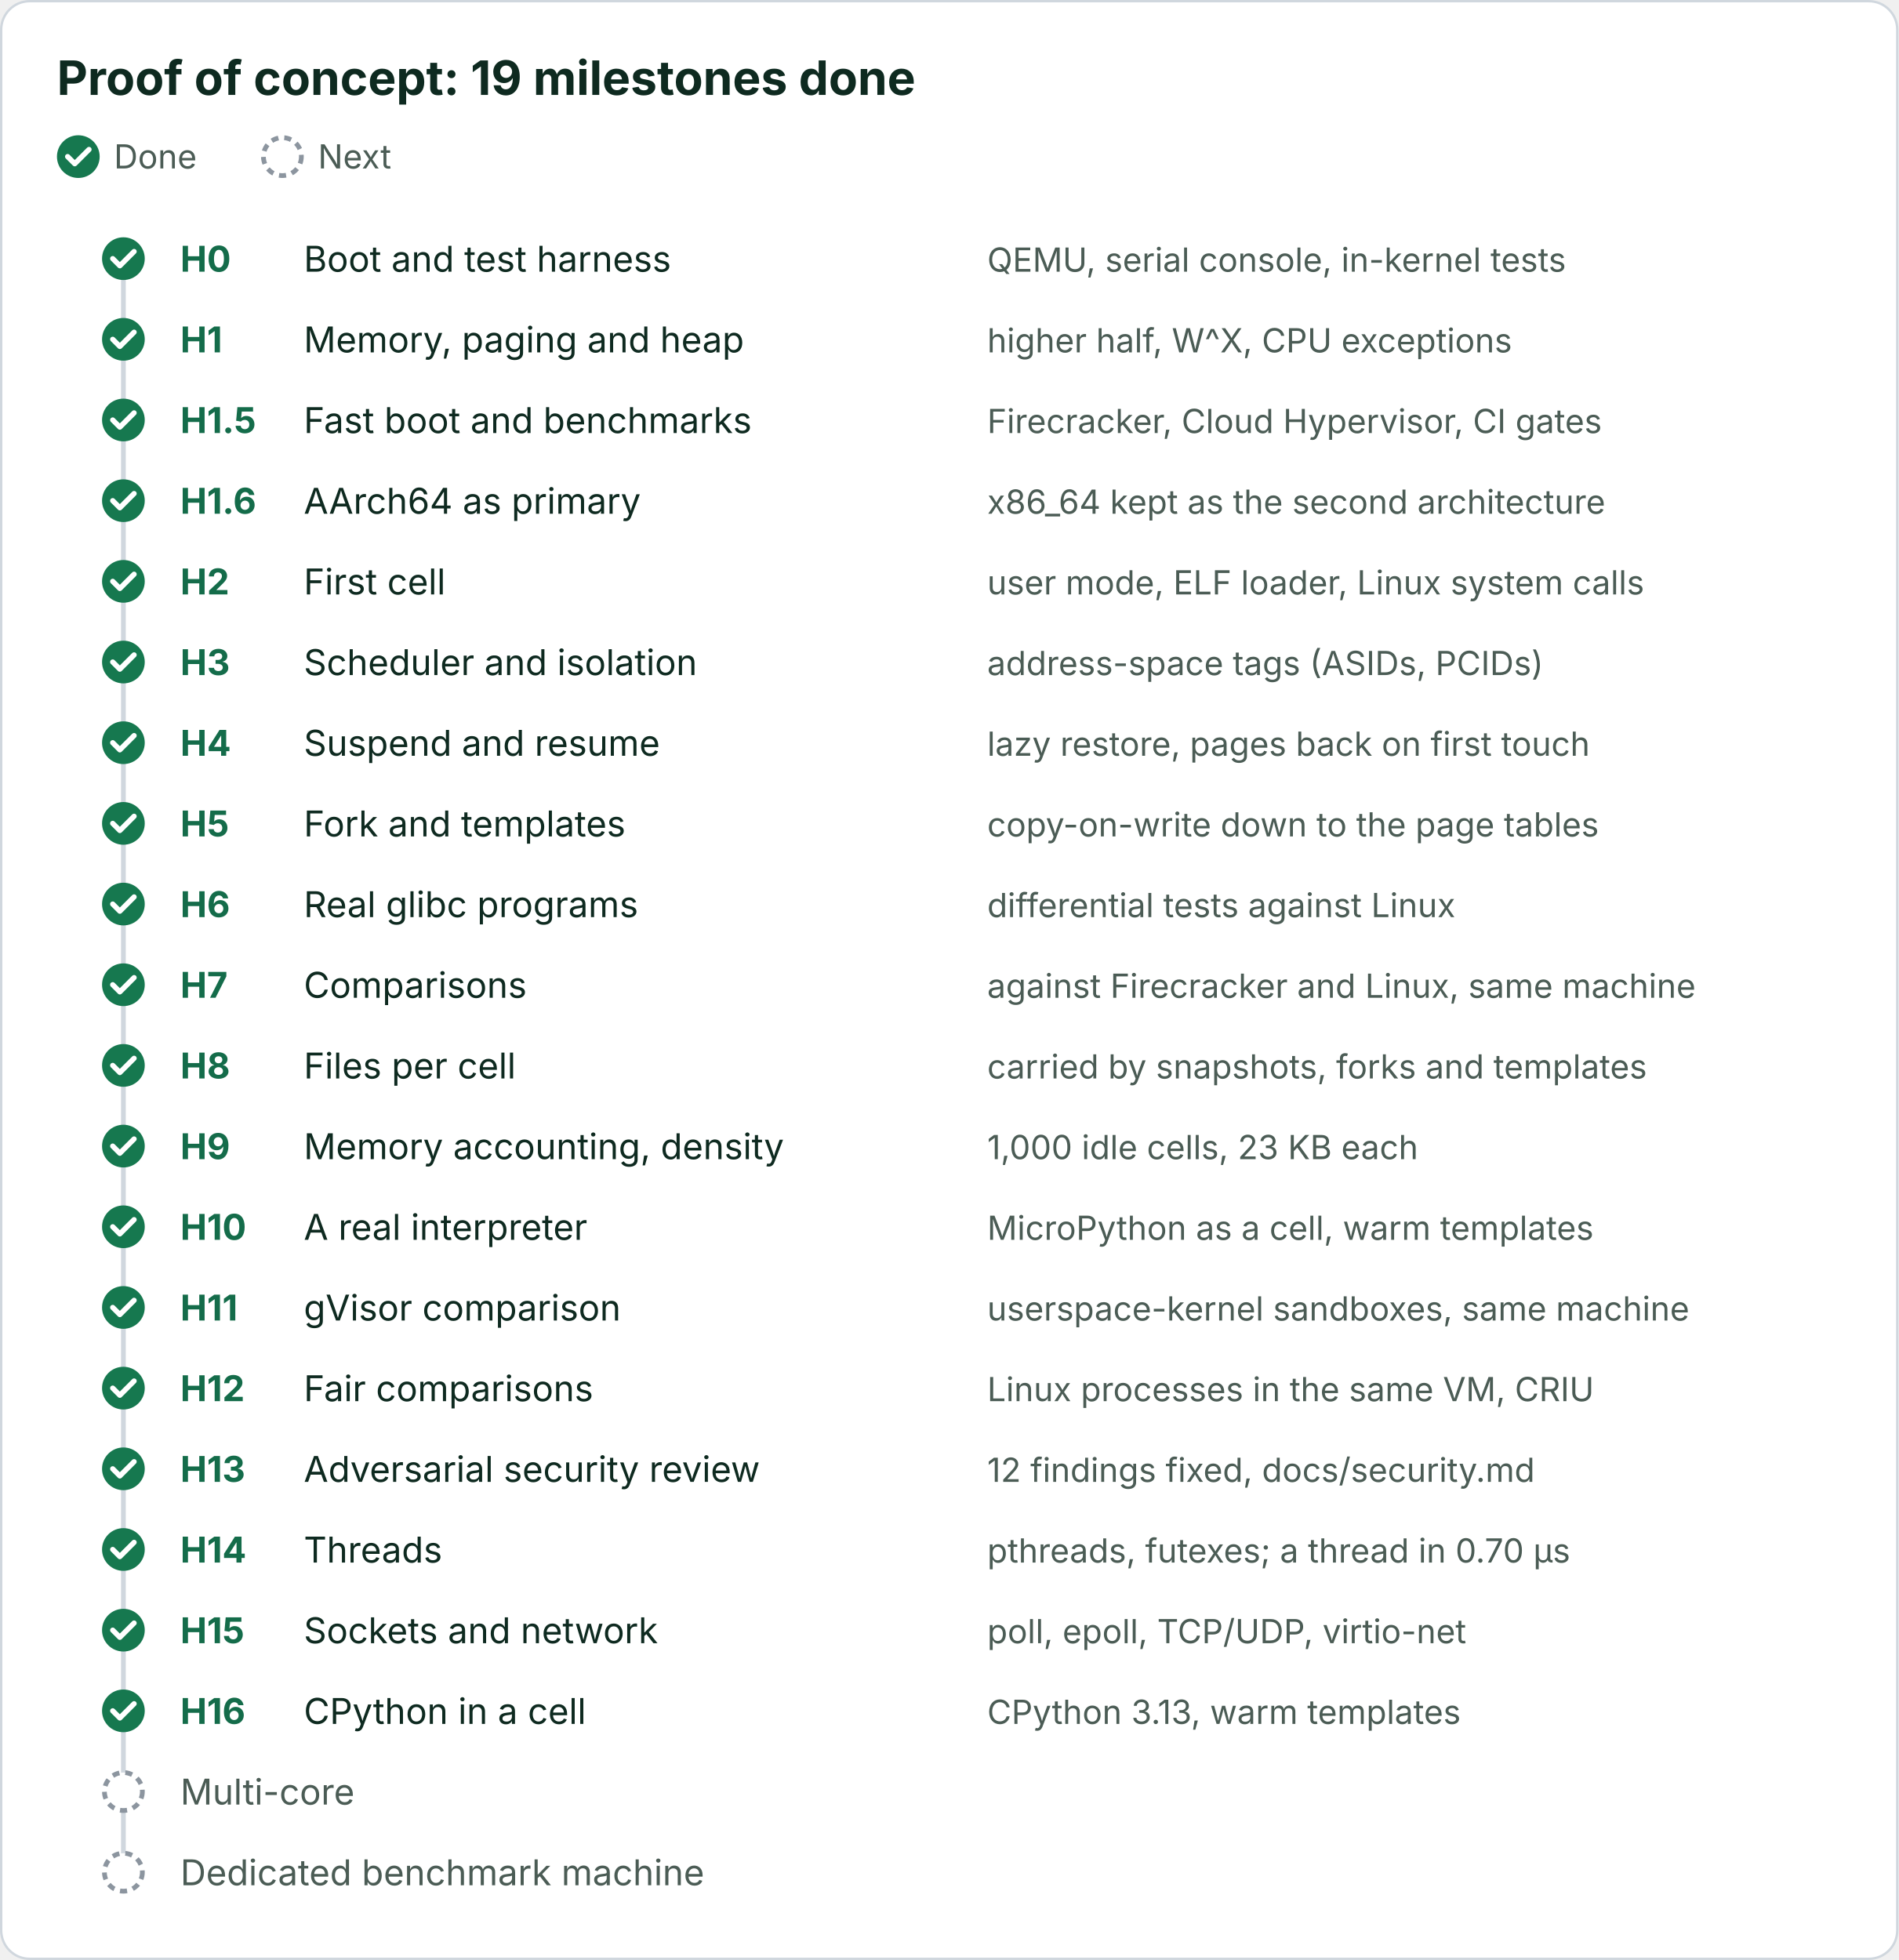
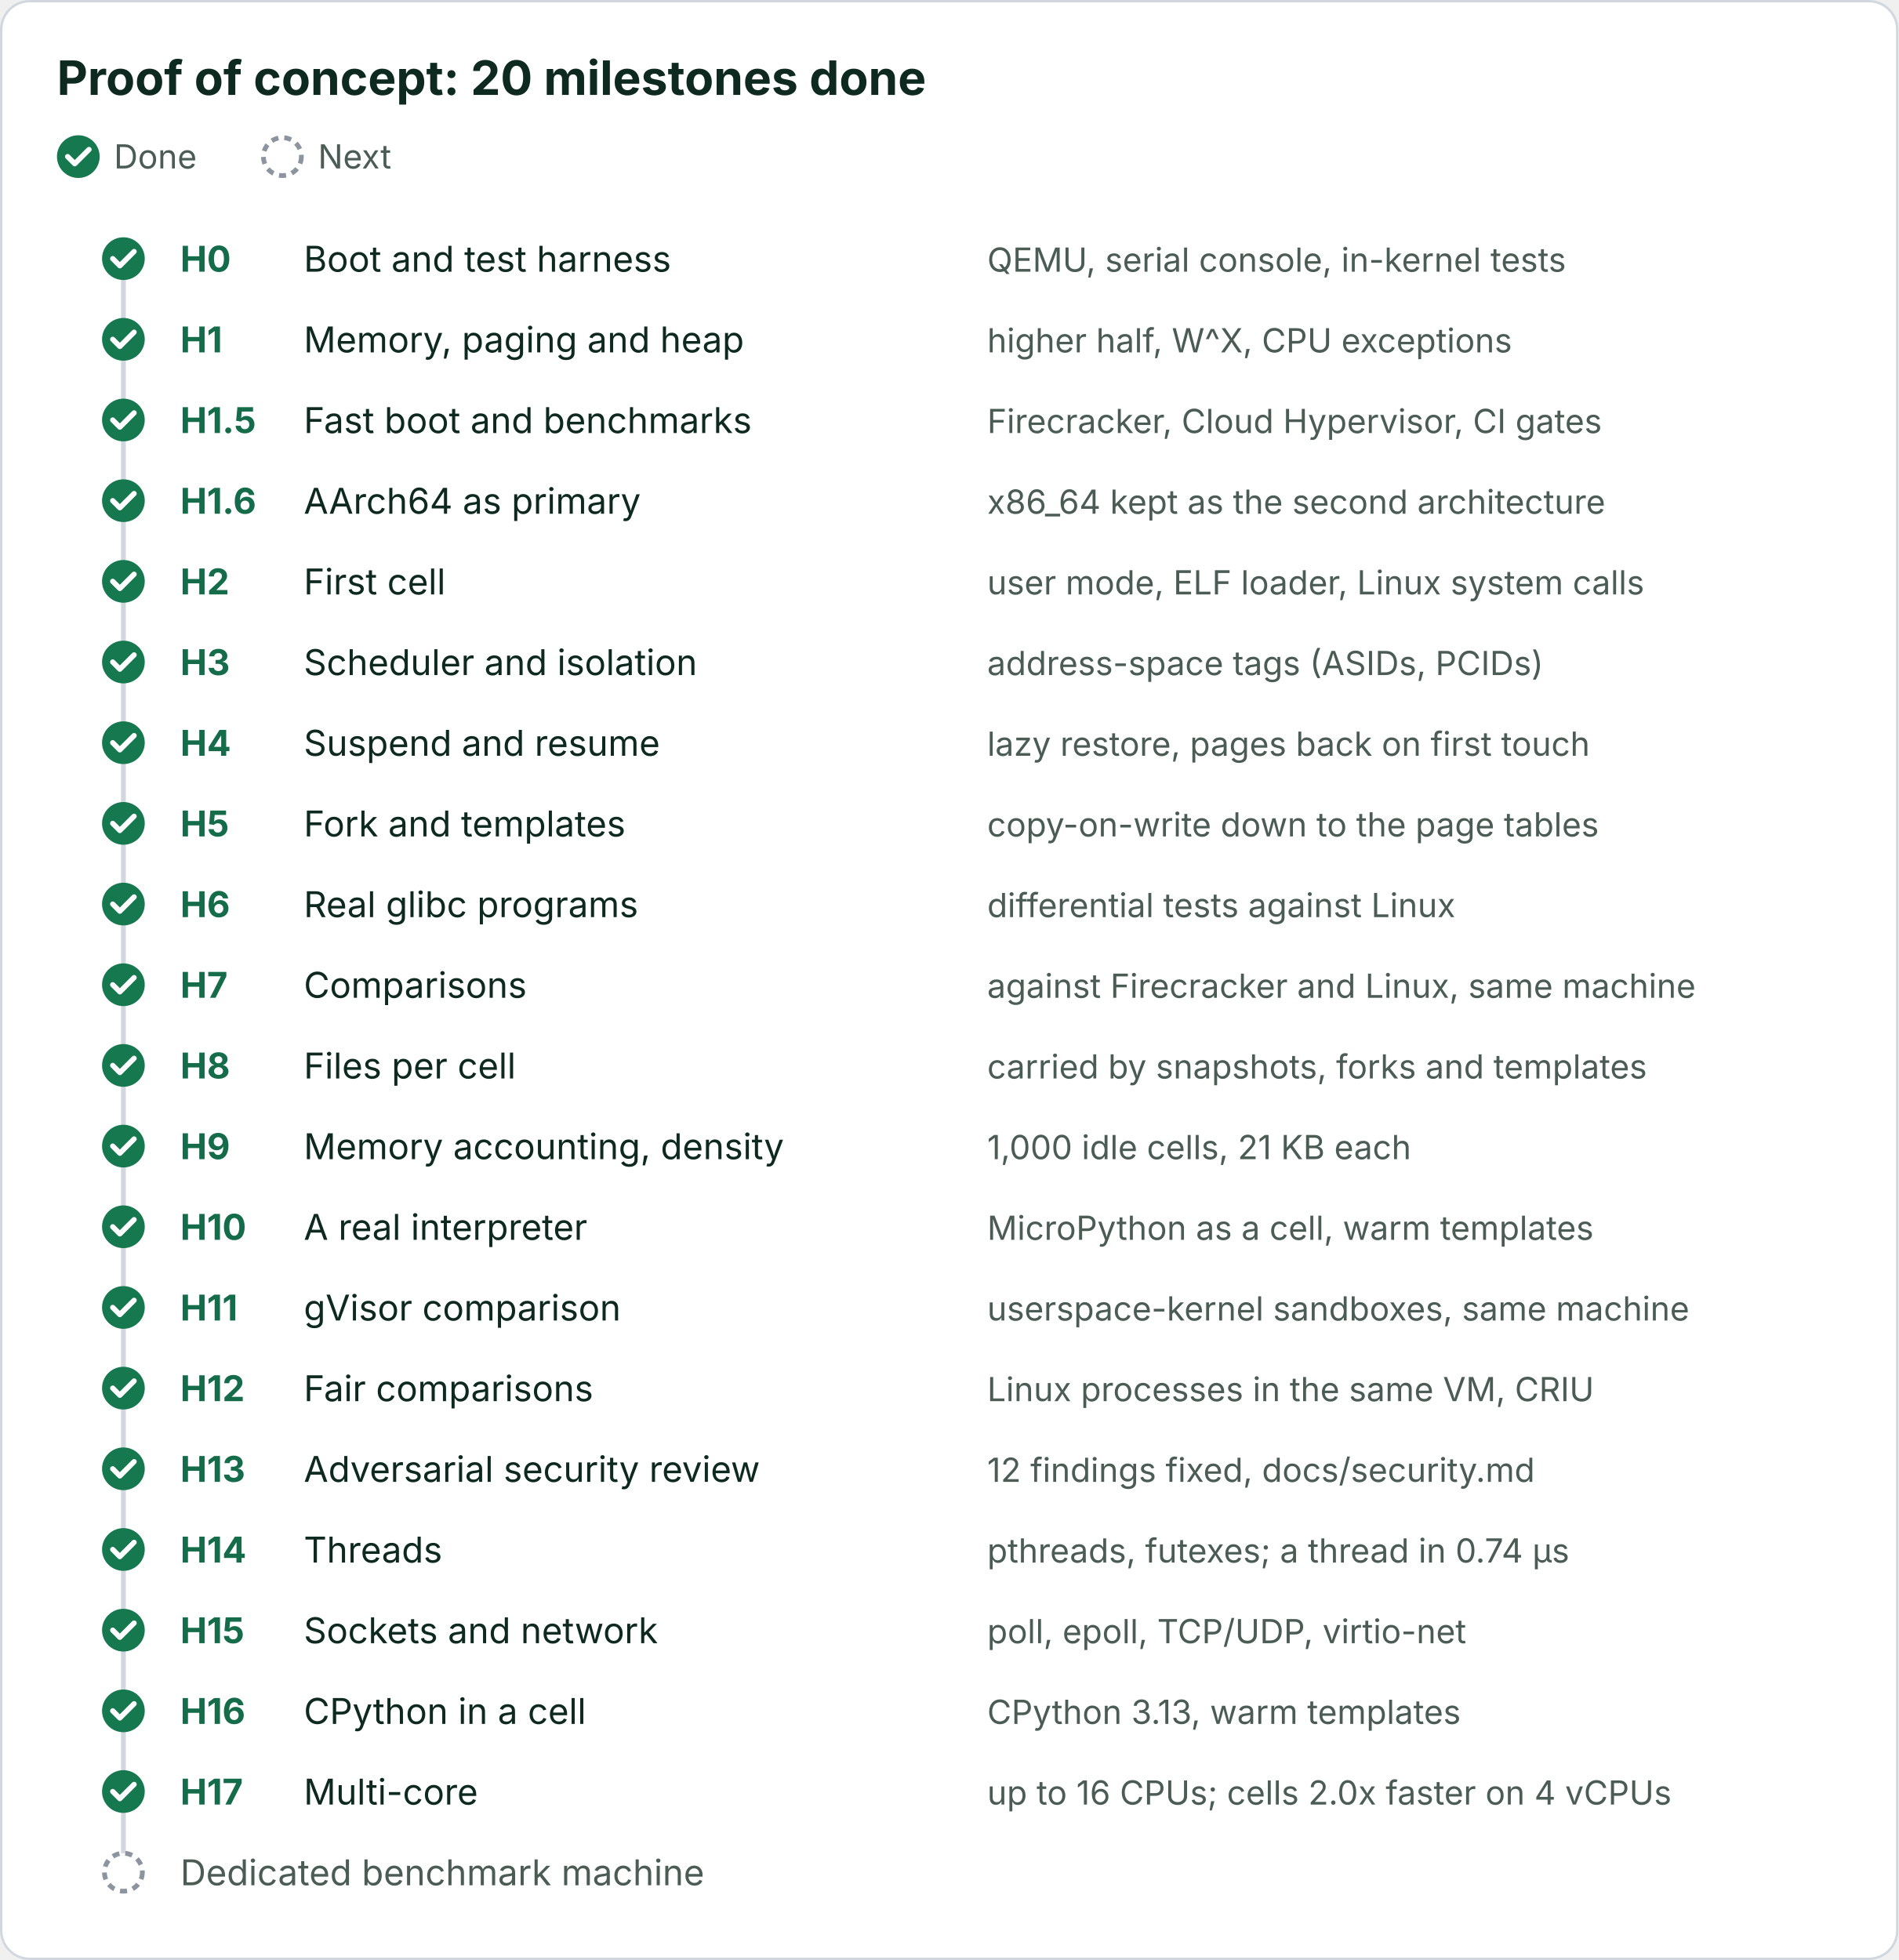
<svg xmlns="http://www.w3.org/2000/svg" viewBox="0 0 800 826" width="800" height="826" role="img" font-family="Inter, -apple-system, Segoe UI, Helvetica, Arial, sans-serif">
  <defs>
    <marker id="a" viewBox="0 0 10 10" refX="9" refY="5" markerWidth="7" markerHeight="7" orient="auto-start-reverse">
      <path d="M0 0L10 5L0 10z" fill="#57706a" />
    </marker>
  </defs>
  <rect class="bg" x="0.5" y="0.5" width="799" height="825" rx="12" fill="#ffffff" stroke="#d0d7de" />
-   <text x="24" y="40" font-size="20" fill="#0e2a20" font-weight="700">Proof of concept: 19 milestones done</text>
+   <text x="24" y="40" font-size="20" fill="#0e2a20" font-weight="700">Proof of concept: 20 milestones done</text>
  <circle cx="33" cy="66" r="9" fill="#16784f" />
  <path d="M28.5 66l3 3l6-6" fill="none" stroke="#ffffff" stroke-width="2.2" stroke-linecap="round" stroke-linejoin="round" />
  <text x="48" y="71" font-size="14" fill="#4b5c55">Done</text>
  <circle cx="119" cy="66" r="8" fill="#ffffff" stroke="#8c959f" stroke-width="2" stroke-dasharray="3 2.5" />
  <text x="134" y="71" font-size="14" fill="#4b5c55">Next</text>
  <line x1="52" y1="109.0" x2="52" y2="789.0" stroke="#d0d7de" stroke-width="2" />
  <circle cx="52" cy="109.0" r="9" fill="#16784f" />
  <path d="M47.5 109.0l3 3l6-6" fill="none" stroke="#ffffff" stroke-width="2.2" stroke-linecap="round" stroke-linejoin="round" />
  <text x="76" y="114.5" font-size="15" fill="#146c4a" font-weight="700">H0</text>
  <text x="128" y="114.5" font-size="15" fill="#0e2a20">Boot and test harness</text>
  <text x="416" y="114.5" font-size="14" fill="#4b5c55">QEMU, serial console, in-kernel tests</text>
  <circle cx="52" cy="143.0" r="9" fill="#16784f" />
  <path d="M47.5 143.0l3 3l6-6" fill="none" stroke="#ffffff" stroke-width="2.2" stroke-linecap="round" stroke-linejoin="round" />
  <text x="76" y="148.5" font-size="15" fill="#146c4a" font-weight="700">H1</text>
  <text x="128" y="148.5" font-size="15" fill="#0e2a20">Memory, paging and heap</text>
  <text x="416" y="148.5" font-size="14" fill="#4b5c55">higher half, W^X, CPU exceptions</text>
  <circle cx="52" cy="177.0" r="9" fill="#16784f" />
  <path d="M47.5 177.0l3 3l6-6" fill="none" stroke="#ffffff" stroke-width="2.2" stroke-linecap="round" stroke-linejoin="round" />
  <text x="76" y="182.5" font-size="15" fill="#146c4a" font-weight="700">H1.5</text>
  <text x="128" y="182.5" font-size="15" fill="#0e2a20">Fast boot and benchmarks</text>
  <text x="416" y="182.5" font-size="14" fill="#4b5c55">Firecracker, Cloud Hypervisor, CI gates</text>
  <circle cx="52" cy="211.0" r="9" fill="#16784f" />
  <path d="M47.5 211.0l3 3l6-6" fill="none" stroke="#ffffff" stroke-width="2.2" stroke-linecap="round" stroke-linejoin="round" />
  <text x="76" y="216.5" font-size="15" fill="#146c4a" font-weight="700">H1.6</text>
  <text x="128" y="216.5" font-size="15" fill="#0e2a20">AArch64 as primary</text>
  <text x="416" y="216.5" font-size="14" fill="#4b5c55">x86_64 kept as the second architecture</text>
  <circle cx="52" cy="245.0" r="9" fill="#16784f" />
  <path d="M47.5 245.0l3 3l6-6" fill="none" stroke="#ffffff" stroke-width="2.2" stroke-linecap="round" stroke-linejoin="round" />
  <text x="76" y="250.5" font-size="15" fill="#146c4a" font-weight="700">H2</text>
  <text x="128" y="250.5" font-size="15" fill="#0e2a20">First cell</text>
  <text x="416" y="250.5" font-size="14" fill="#4b5c55">user mode, ELF loader, Linux system calls</text>
  <circle cx="52" cy="279.0" r="9" fill="#16784f" />
  <path d="M47.5 279.0l3 3l6-6" fill="none" stroke="#ffffff" stroke-width="2.2" stroke-linecap="round" stroke-linejoin="round" />
  <text x="76" y="284.5" font-size="15" fill="#146c4a" font-weight="700">H3</text>
  <text x="128" y="284.5" font-size="15" fill="#0e2a20">Scheduler and isolation</text>
  <text x="416" y="284.5" font-size="14" fill="#4b5c55">address-space tags (ASIDs, PCIDs)</text>
  <circle cx="52" cy="313.0" r="9" fill="#16784f" />
  <path d="M47.5 313.0l3 3l6-6" fill="none" stroke="#ffffff" stroke-width="2.2" stroke-linecap="round" stroke-linejoin="round" />
  <text x="76" y="318.5" font-size="15" fill="#146c4a" font-weight="700">H4</text>
  <text x="128" y="318.5" font-size="15" fill="#0e2a20">Suspend and resume</text>
  <text x="416" y="318.5" font-size="14" fill="#4b5c55">lazy restore, pages back on first touch</text>
  <circle cx="52" cy="347.0" r="9" fill="#16784f" />
  <path d="M47.5 347.0l3 3l6-6" fill="none" stroke="#ffffff" stroke-width="2.2" stroke-linecap="round" stroke-linejoin="round" />
  <text x="76" y="352.5" font-size="15" fill="#146c4a" font-weight="700">H5</text>
  <text x="128" y="352.5" font-size="15" fill="#0e2a20">Fork and templates</text>
  <text x="416" y="352.5" font-size="14" fill="#4b5c55">copy-on-write down to the page tables</text>
  <circle cx="52" cy="381.0" r="9" fill="#16784f" />
  <path d="M47.5 381.0l3 3l6-6" fill="none" stroke="#ffffff" stroke-width="2.2" stroke-linecap="round" stroke-linejoin="round" />
  <text x="76" y="386.5" font-size="15" fill="#146c4a" font-weight="700">H6</text>
  <text x="128" y="386.5" font-size="15" fill="#0e2a20">Real glibc programs</text>
  <text x="416" y="386.5" font-size="14" fill="#4b5c55">differential tests against Linux</text>
  <circle cx="52" cy="415.0" r="9" fill="#16784f" />
  <path d="M47.5 415.0l3 3l6-6" fill="none" stroke="#ffffff" stroke-width="2.2" stroke-linecap="round" stroke-linejoin="round" />
  <text x="76" y="420.5" font-size="15" fill="#146c4a" font-weight="700">H7</text>
  <text x="128" y="420.5" font-size="15" fill="#0e2a20">Comparisons</text>
  <text x="416" y="420.5" font-size="14" fill="#4b5c55">against Firecracker and Linux, same machine</text>
  <circle cx="52" cy="449.0" r="9" fill="#16784f" />
  <path d="M47.5 449.0l3 3l6-6" fill="none" stroke="#ffffff" stroke-width="2.2" stroke-linecap="round" stroke-linejoin="round" />
  <text x="76" y="454.5" font-size="15" fill="#146c4a" font-weight="700">H8</text>
  <text x="128" y="454.5" font-size="15" fill="#0e2a20">Files per cell</text>
  <text x="416" y="454.5" font-size="14" fill="#4b5c55">carried by snapshots, forks and templates</text>
  <circle cx="52" cy="483.0" r="9" fill="#16784f" />
  <path d="M47.5 483.0l3 3l6-6" fill="none" stroke="#ffffff" stroke-width="2.2" stroke-linecap="round" stroke-linejoin="round" />
  <text x="76" y="488.5" font-size="15" fill="#146c4a" font-weight="700">H9</text>
  <text x="128" y="488.5" font-size="15" fill="#0e2a20">Memory accounting, density</text>
-   <text x="416" y="488.5" font-size="14" fill="#4b5c55">1,000 idle cells, 23 KB each</text>
+   <text x="416" y="488.5" font-size="14" fill="#4b5c55">1,000 idle cells, 21 KB each</text>
  <circle cx="52" cy="517.0" r="9" fill="#16784f" />
  <path d="M47.5 517.0l3 3l6-6" fill="none" stroke="#ffffff" stroke-width="2.2" stroke-linecap="round" stroke-linejoin="round" />
  <text x="76" y="522.5" font-size="15" fill="#146c4a" font-weight="700">H10</text>
  <text x="128" y="522.5" font-size="15" fill="#0e2a20">A real interpreter</text>
  <text x="416" y="522.5" font-size="14" fill="#4b5c55">MicroPython as a cell, warm templates</text>
  <circle cx="52" cy="551.0" r="9" fill="#16784f" />
  <path d="M47.5 551.0l3 3l6-6" fill="none" stroke="#ffffff" stroke-width="2.2" stroke-linecap="round" stroke-linejoin="round" />
  <text x="76" y="556.5" font-size="15" fill="#146c4a" font-weight="700">H11</text>
  <text x="128" y="556.5" font-size="15" fill="#0e2a20">gVisor comparison</text>
  <text x="416" y="556.5" font-size="14" fill="#4b5c55">userspace-kernel sandboxes, same machine</text>
  <circle cx="52" cy="585.0" r="9" fill="#16784f" />
  <path d="M47.5 585.0l3 3l6-6" fill="none" stroke="#ffffff" stroke-width="2.2" stroke-linecap="round" stroke-linejoin="round" />
  <text x="76" y="590.5" font-size="15" fill="#146c4a" font-weight="700">H12</text>
  <text x="128" y="590.5" font-size="15" fill="#0e2a20">Fair comparisons</text>
  <text x="416" y="590.5" font-size="14" fill="#4b5c55">Linux processes in the same VM, CRIU</text>
  <circle cx="52" cy="619.0" r="9" fill="#16784f" />
  <path d="M47.5 619.0l3 3l6-6" fill="none" stroke="#ffffff" stroke-width="2.2" stroke-linecap="round" stroke-linejoin="round" />
  <text x="76" y="624.5" font-size="15" fill="#146c4a" font-weight="700">H13</text>
  <text x="128" y="624.5" font-size="15" fill="#0e2a20">Adversarial security review</text>
  <text x="416" y="624.5" font-size="14" fill="#4b5c55">12 findings fixed, docs/security.md</text>
  <circle cx="52" cy="653.0" r="9" fill="#16784f" />
  <path d="M47.5 653.0l3 3l6-6" fill="none" stroke="#ffffff" stroke-width="2.2" stroke-linecap="round" stroke-linejoin="round" />
  <text x="76" y="658.5" font-size="15" fill="#146c4a" font-weight="700">H14</text>
  <text x="128" y="658.5" font-size="15" fill="#0e2a20">Threads</text>
-   <text x="416" y="658.5" font-size="14" fill="#4b5c55">pthreads, futexes; a thread in 0.70 µs</text>
+   <text x="416" y="658.5" font-size="14" fill="#4b5c55">pthreads, futexes; a thread in 0.74 µs</text>
  <circle cx="52" cy="687.0" r="9" fill="#16784f" />
  <path d="M47.5 687.0l3 3l6-6" fill="none" stroke="#ffffff" stroke-width="2.2" stroke-linecap="round" stroke-linejoin="round" />
  <text x="76" y="692.5" font-size="15" fill="#146c4a" font-weight="700">H15</text>
  <text x="128" y="692.5" font-size="15" fill="#0e2a20">Sockets and network</text>
  <text x="416" y="692.5" font-size="14" fill="#4b5c55">poll, epoll, TCP/UDP, virtio-net</text>
  <circle cx="52" cy="721.0" r="9" fill="#16784f" />
  <path d="M47.5 721.0l3 3l6-6" fill="none" stroke="#ffffff" stroke-width="2.2" stroke-linecap="round" stroke-linejoin="round" />
  <text x="76" y="726.5" font-size="15" fill="#146c4a" font-weight="700">H16</text>
  <text x="128" y="726.5" font-size="15" fill="#0e2a20">CPython in a cell</text>
  <text x="416" y="726.5" font-size="14" fill="#4b5c55">CPython 3.13, warm templates</text>
-   <circle cx="52" cy="755.0" r="8" fill="#ffffff" stroke="#8c959f" stroke-width="2" stroke-dasharray="3 2.5" />
-   <text x="76" y="760.5" font-size="15" fill="#4b5c55">Multi-core</text>
+   <circle cx="52" cy="755.0" r="9" fill="#16784f" />
+   <path d="M47.5 755.0l3 3l6-6" fill="none" stroke="#ffffff" stroke-width="2.2" stroke-linecap="round" stroke-linejoin="round" />
+   <text x="76" y="760.5" font-size="15" fill="#146c4a" font-weight="700">H17</text>
+   <text x="128" y="760.5" font-size="15" fill="#0e2a20">Multi-core</text>
+   <text x="416" y="760.5" font-size="14" fill="#4b5c55">up to 16 CPUs; cells 2.0x faster on 4 vCPUs</text>
  <circle cx="52" cy="789.0" r="8" fill="#ffffff" stroke="#8c959f" stroke-width="2" stroke-dasharray="3 2.5" />
  <text x="76" y="794.5" font-size="15" fill="#4b5c55">Dedicated benchmark machine</text>
</svg>
